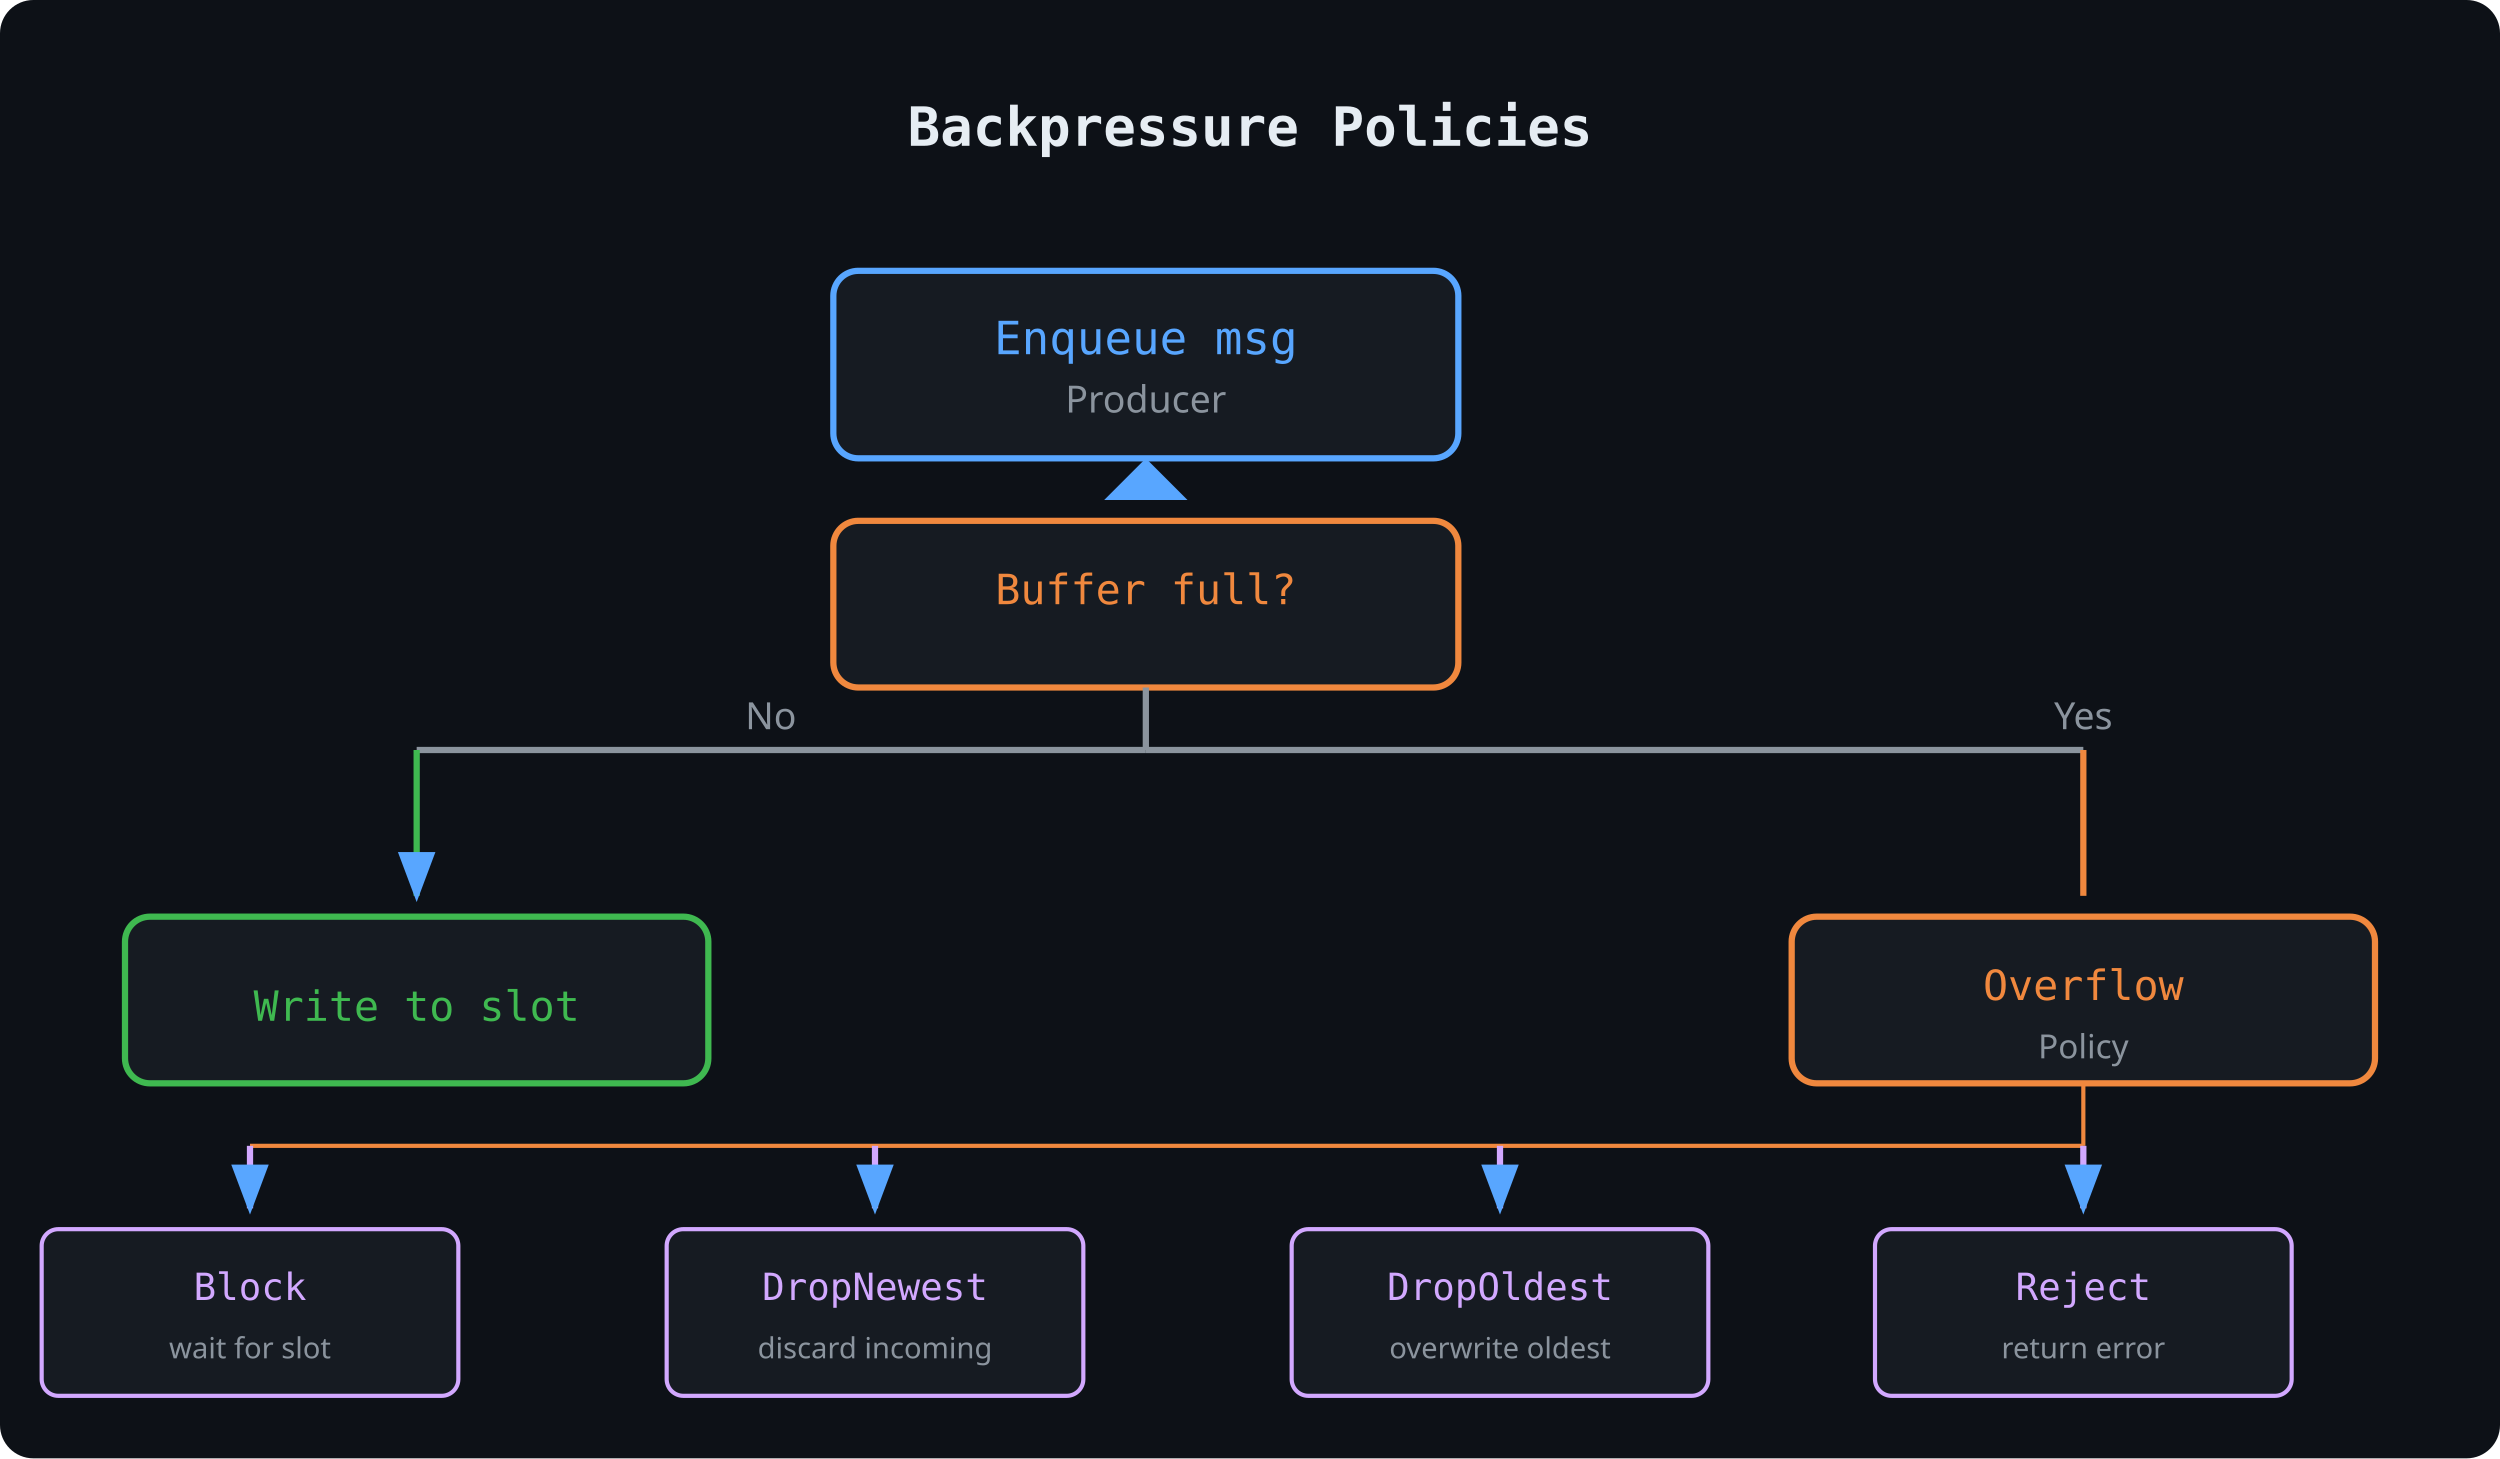
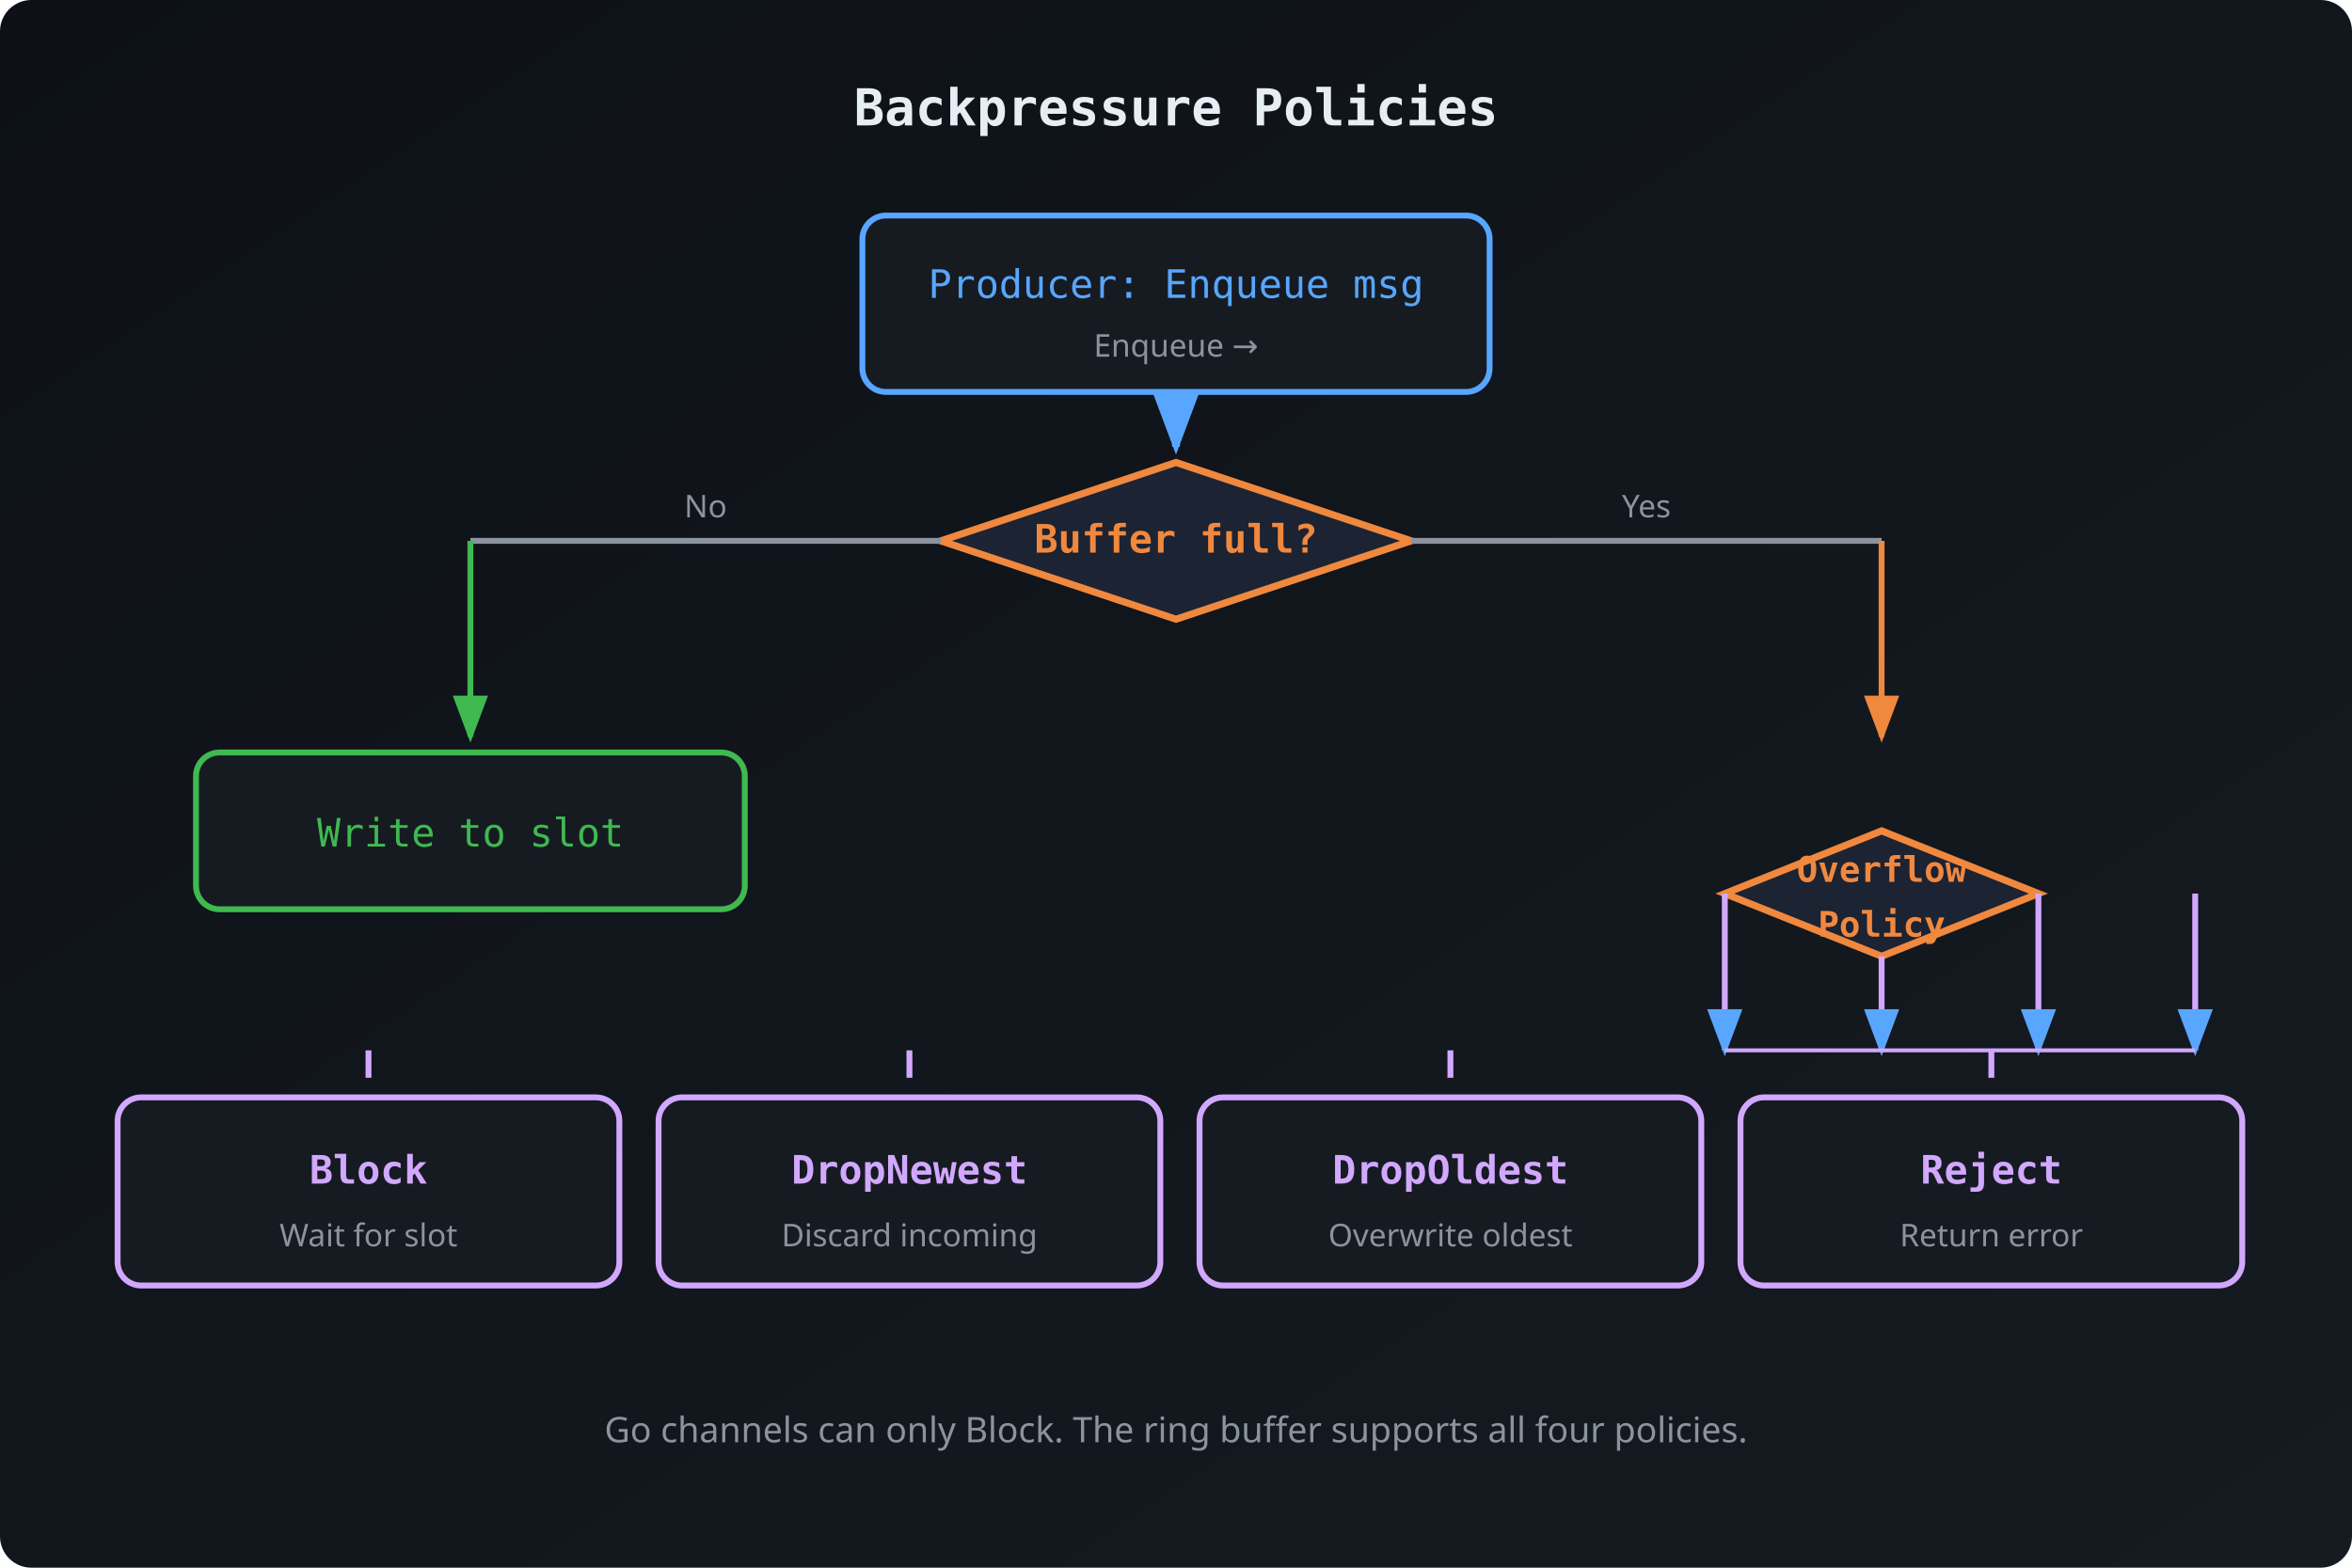
- <svg xmlns="http://www.w3.org/2000/svg" viewBox="0 0 600 350" width="600" height="350">
-   <rect width="600" height="350" rx="8" fill="#0d1117" />
-   <text x="300" y="35" text-anchor="middle" font-family="SF Mono, monospace" font-size="13" font-weight="bold" fill="#e6edf3">Backpressure Policies</text>
-   <rect x="200" y="65" width="150" height="45" rx="6" fill="#161b22" stroke="#58a6ff" stroke-width="1.5" />
-   <text x="275" y="85" text-anchor="middle" font-family="SF Mono, monospace" font-size="11" fill="#58a6ff">Enqueue msg</text>
-   <text x="275" y="99" text-anchor="middle" font-family="sans-serif" font-size="9" fill="#8b949e">Producer</text>
-   <polygon points="275,110 265,120 285,120" fill="#58a6ff" />
-   <rect x="200" y="125" width="150" height="40" rx="6" fill="#161b22" stroke="#f0883e" stroke-width="1.5" />
-   <text x="275" y="145" text-anchor="middle" font-family="SF Mono, monospace" font-size="10" fill="#f0883e">Buffer full?</text>
-   <line x1="275" y1="165" x2="275" y2="180" stroke="#8b949e" stroke-width="1.5" />
-   <line x1="275" y1="180" x2="100" y2="180" stroke="#8b949e" stroke-width="1.5" />
-   <line x1="275" y1="180" x2="500" y2="180" stroke="#8b949e" stroke-width="1.5" />
-   <text x="185" y="175" text-anchor="middle" font-family="sans-serif" font-size="9" fill="#8b949e">No</text>
-   <text x="500" y="175" text-anchor="middle" font-family="sans-serif" font-size="9" fill="#8b949e">Yes</text>
-   <line x1="100" y1="180" x2="100" y2="215" stroke="#3fb950" stroke-width="1.5" marker-end="url(#a)" />
-   <rect x="30" y="220" width="140" height="40" rx="6" fill="#161b22" stroke="#3fb950" stroke-width="1.5" />
-   <text x="100" y="245" text-anchor="middle" font-family="SF Mono, monospace" font-size="10" fill="#3fb950">Write to slot</text>
-   <line x1="500" y1="180" x2="500" y2="215" stroke="#f0883e" stroke-width="1.5" />
-   <rect x="430" y="220" width="140" height="40" rx="6" fill="#161b22" stroke="#f0883e" stroke-width="1.5" />
-   <text x="500" y="240" text-anchor="middle" font-family="SF Mono, monospace" font-size="10" fill="#f0883e">Overflow</text>
-   <text x="500" y="254" text-anchor="middle" font-family="sans-serif" font-size="8" fill="#8b949e">Policy</text>
-   <line x1="500" y1="260" x2="500" y2="275" stroke="#f0883e" stroke-width="1" />
-   <line x1="500" y1="275" x2="60" y2="275" stroke="#f0883e" stroke-width="1" />
-   <line x1="60" y1="275" x2="60" y2="290" stroke="#d2a8ff" stroke-width="1.5" marker-end="url(#a)" />
-   <line x1="210" y1="275" x2="210" y2="290" stroke="#d2a8ff" stroke-width="1.5" marker-end="url(#a)" />
-   <line x1="360" y1="275" x2="360" y2="290" stroke="#d2a8ff" stroke-width="1.5" marker-end="url(#a)" />
-   <line x1="500" y1="275" x2="500" y2="290" stroke="#d2a8ff" stroke-width="1.5" marker-end="url(#a)" />
-   <rect x="10" y="295" width="100" height="40" rx="4" fill="#161b22" stroke="#d2a8ff" stroke-width="1" />
-   <text x="60" y="312" text-anchor="middle" font-family="SF Mono, monospace" font-size="9" fill="#d2a8ff">Block</text>
-   <text x="60" y="326" text-anchor="middle" font-family="sans-serif" font-size="7" fill="#8b949e">wait for slot</text>
-   <rect x="160" y="295" width="100" height="40" rx="4" fill="#161b22" stroke="#d2a8ff" stroke-width="1" />
-   <text x="210" y="312" text-anchor="middle" font-family="SF Mono, monospace" font-size="9" fill="#d2a8ff">DropNewest</text>
-   <text x="210" y="326" text-anchor="middle" font-family="sans-serif" font-size="7" fill="#8b949e">discard incoming</text>
-   <rect x="310" y="295" width="100" height="40" rx="4" fill="#161b22" stroke="#d2a8ff" stroke-width="1" />
-   <text x="360" y="312" text-anchor="middle" font-family="SF Mono, monospace" font-size="9" fill="#d2a8ff">DropOldest</text>
-   <text x="360" y="326" text-anchor="middle" font-family="sans-serif" font-size="7" fill="#8b949e">overwrite oldest</text>
-   <rect x="450" y="295" width="100" height="40" rx="4" fill="#161b22" stroke="#d2a8ff" stroke-width="1" />
-   <text x="500" y="312" text-anchor="middle" font-family="SF Mono, monospace" font-size="9" fill="#d2a8ff">Reject</text>
-   <text x="500" y="326" text-anchor="middle" font-family="sans-serif" font-size="7" fill="#8b949e">return error</text>
+ <svg xmlns="http://www.w3.org/2000/svg" viewBox="0 0 600 400" width="600" height="400">
  <defs>
-     <marker id="a" markerWidth="8" markerHeight="6" refX="7" refY="3" orient="auto">
-       <polygon points="0 0, 8 3, 0 6" fill="#58a6ff" />
+     <linearGradient id="bg" x1="0%" y1="0%" x2="100%" y2="100%">
+       <stop offset="0%" stop-color="#0d1117" />
+       <stop offset="100%" stop-color="#161b22" />
+     </linearGradient>
+     <marker id="aBlue" markerWidth="8" markerHeight="6" refX="7" refY="3" orient="auto">
+       <polygon points="0 0,8 3,0 6" fill="#58a6ff" />
+     </marker>
+     <marker id="aGreen" markerWidth="8" markerHeight="6" refX="7" refY="3" orient="auto">
+       <polygon points="0 0,8 3,0 6" fill="#3fb950" />
+     </marker>
+     <marker id="aOrange" markerWidth="8" markerHeight="6" refX="7" refY="3" orient="auto">
+       <polygon points="0 0,8 3,0 6" fill="#f0883e" />
    </marker>
  </defs>
+   <rect width="600" height="400" rx="8" fill="url(#bg)" />
+   <text x="300" y="32" text-anchor="middle" font-family="SF Mono,Menlo,monospace" font-size="13" font-weight="bold" fill="#e6edf3">Backpressure Policies</text>
+   <rect x="220" y="55" width="160" height="45" rx="6" fill="#161b22" stroke="#58a6ff" stroke-width="1.5" />
+   <text x="300" y="76" text-anchor="middle" font-family="SF Mono,monospace" font-size="10" fill="#58a6ff">Producer: Enqueue msg</text>
+   <text x="300" y="91" text-anchor="middle" font-family="sans-serif" font-size="8" fill="#8b949e">Enqueue →</text>
+   <polygon points="300,118 240,138 300,158 360,138" fill="#1c2333" stroke="#f0883e" stroke-width="1.8" />
+   <text x="300" y="141" text-anchor="middle" font-family="SF Mono,monospace" font-size="10" font-weight="bold" fill="#f0883e">Buffer full?</text>
+   <line x1="300" y1="100" x2="300" y2="114" stroke="#58a6ff" stroke-width="2" marker-end="url(#aBlue)" />
+   <line x1="240" y1="138" x2="120" y2="138" stroke="#8b949e" stroke-width="1.5" />
+   <line x1="120" y1="138" x2="120" y2="188" stroke="#3fb950" stroke-width="1.5" marker-end="url(#aGreen)" />
+   <text x="180" y="132" text-anchor="middle" font-family="sans-serif" font-size="8" fill="#8b949e">No</text>
+   <rect x="50" y="192" width="140" height="40" rx="6" fill="#161b22" stroke="#3fb950" stroke-width="1.5" />
+   <text x="120" y="216" text-anchor="middle" font-family="SF Mono,monospace" font-size="10" fill="#3fb950">Write to slot</text>
+   <line x1="360" y1="138" x2="480" y2="138" stroke="#8b949e" stroke-width="1.5" />
+   <line x1="480" y1="138" x2="480" y2="188" stroke="#f0883e" stroke-width="1.5" marker-end="url(#aOrange)" />
+   <text x="420" y="132" text-anchor="middle" font-family="sans-serif" font-size="8" fill="#8b949e">Yes</text>
+   <polygon points="480,212 440,228 480,244 520,228" fill="#1c2333" stroke="#f0883e" stroke-width="1.8" />
+   <text x="480" y="225" text-anchor="middle" font-family="SF Mono,monospace" font-size="9" font-weight="bold" fill="#f0883e">Overflow</text>
+   <text x="480" y="239" text-anchor="middle" font-family="SF Mono,monospace" font-size="9" font-weight="bold" fill="#f0883e">Policy</text>
+   <line x1="440" y1="228" x2="440" y2="268" stroke="#d2a8ff" stroke-width="1.5" marker-end="url(#aBlue)" />
+   <line x1="480" y1="244" x2="480" y2="268" stroke="#d2a8ff" stroke-width="1.5" marker-end="url(#aBlue)" />
+   <line x1="520" y1="228" x2="520" y2="268" stroke="#d2a8ff" stroke-width="1.5" marker-end="url(#aBlue)" />
+   <line x1="560" y1="228" x2="560" y2="268" stroke="#d2a8ff" stroke-width="1.5" marker-end="url(#aBlue)" />
+   <line x1="440" y1="268" x2="560" y2="268" stroke="#d2a8ff" stroke-width="1" />
+   <rect x="30" y="280" width="128" height="48" rx="6" fill="#161b22" stroke="#d2a8ff" stroke-width="1.5" />
+   <text x="94" y="302" text-anchor="middle" font-family="SF Mono,monospace" font-size="10" font-weight="bold" fill="#d2a8ff">Block</text>
+   <text x="94" y="318" text-anchor="middle" font-family="sans-serif" font-size="8" fill="#8b949e">Wait for slot</text>
+   <rect x="168" y="280" width="128" height="48" rx="6" fill="#161b22" stroke="#d2a8ff" stroke-width="1.5" />
+   <text x="232" y="302" text-anchor="middle" font-family="SF Mono,monospace" font-size="10" font-weight="bold" fill="#d2a8ff">DropNewest</text>
+   <text x="232" y="318" text-anchor="middle" font-family="sans-serif" font-size="8" fill="#8b949e">Discard incoming</text>
+   <rect x="306" y="280" width="128" height="48" rx="6" fill="#161b22" stroke="#d2a8ff" stroke-width="1.5" />
+   <text x="370" y="302" text-anchor="middle" font-family="SF Mono,monospace" font-size="10" font-weight="bold" fill="#d2a8ff">DropOldest</text>
+   <text x="370" y="318" text-anchor="middle" font-family="sans-serif" font-size="8" fill="#8b949e">Overwrite oldest</text>
+   <rect x="444" y="280" width="128" height="48" rx="6" fill="#161b22" stroke="#d2a8ff" stroke-width="1.5" />
+   <text x="508" y="302" text-anchor="middle" font-family="SF Mono,monospace" font-size="10" font-weight="bold" fill="#d2a8ff">Reject</text>
+   <text x="508" y="318" text-anchor="middle" font-family="sans-serif" font-size="8" fill="#8b949e">Return error</text>
+   <line x1="94" y1="268" x2="94" y2="275" stroke="#d2a8ff" stroke-width="1.5" />
+   <line x1="232" y1="268" x2="232" y2="275" stroke="#d2a8ff" stroke-width="1.5" />
+   <line x1="370" y1="268" x2="370" y2="275" stroke="#d2a8ff" stroke-width="1.5" />
+   <line x1="508" y1="268" x2="508" y2="275" stroke="#d2a8ff" stroke-width="1.5" />
+   <text x="300" y="368" text-anchor="middle" font-family="sans-serif" font-size="9" fill="#8b949e">Go channels can only Block. The ring buffer supports all four policies.</text>
</svg>
